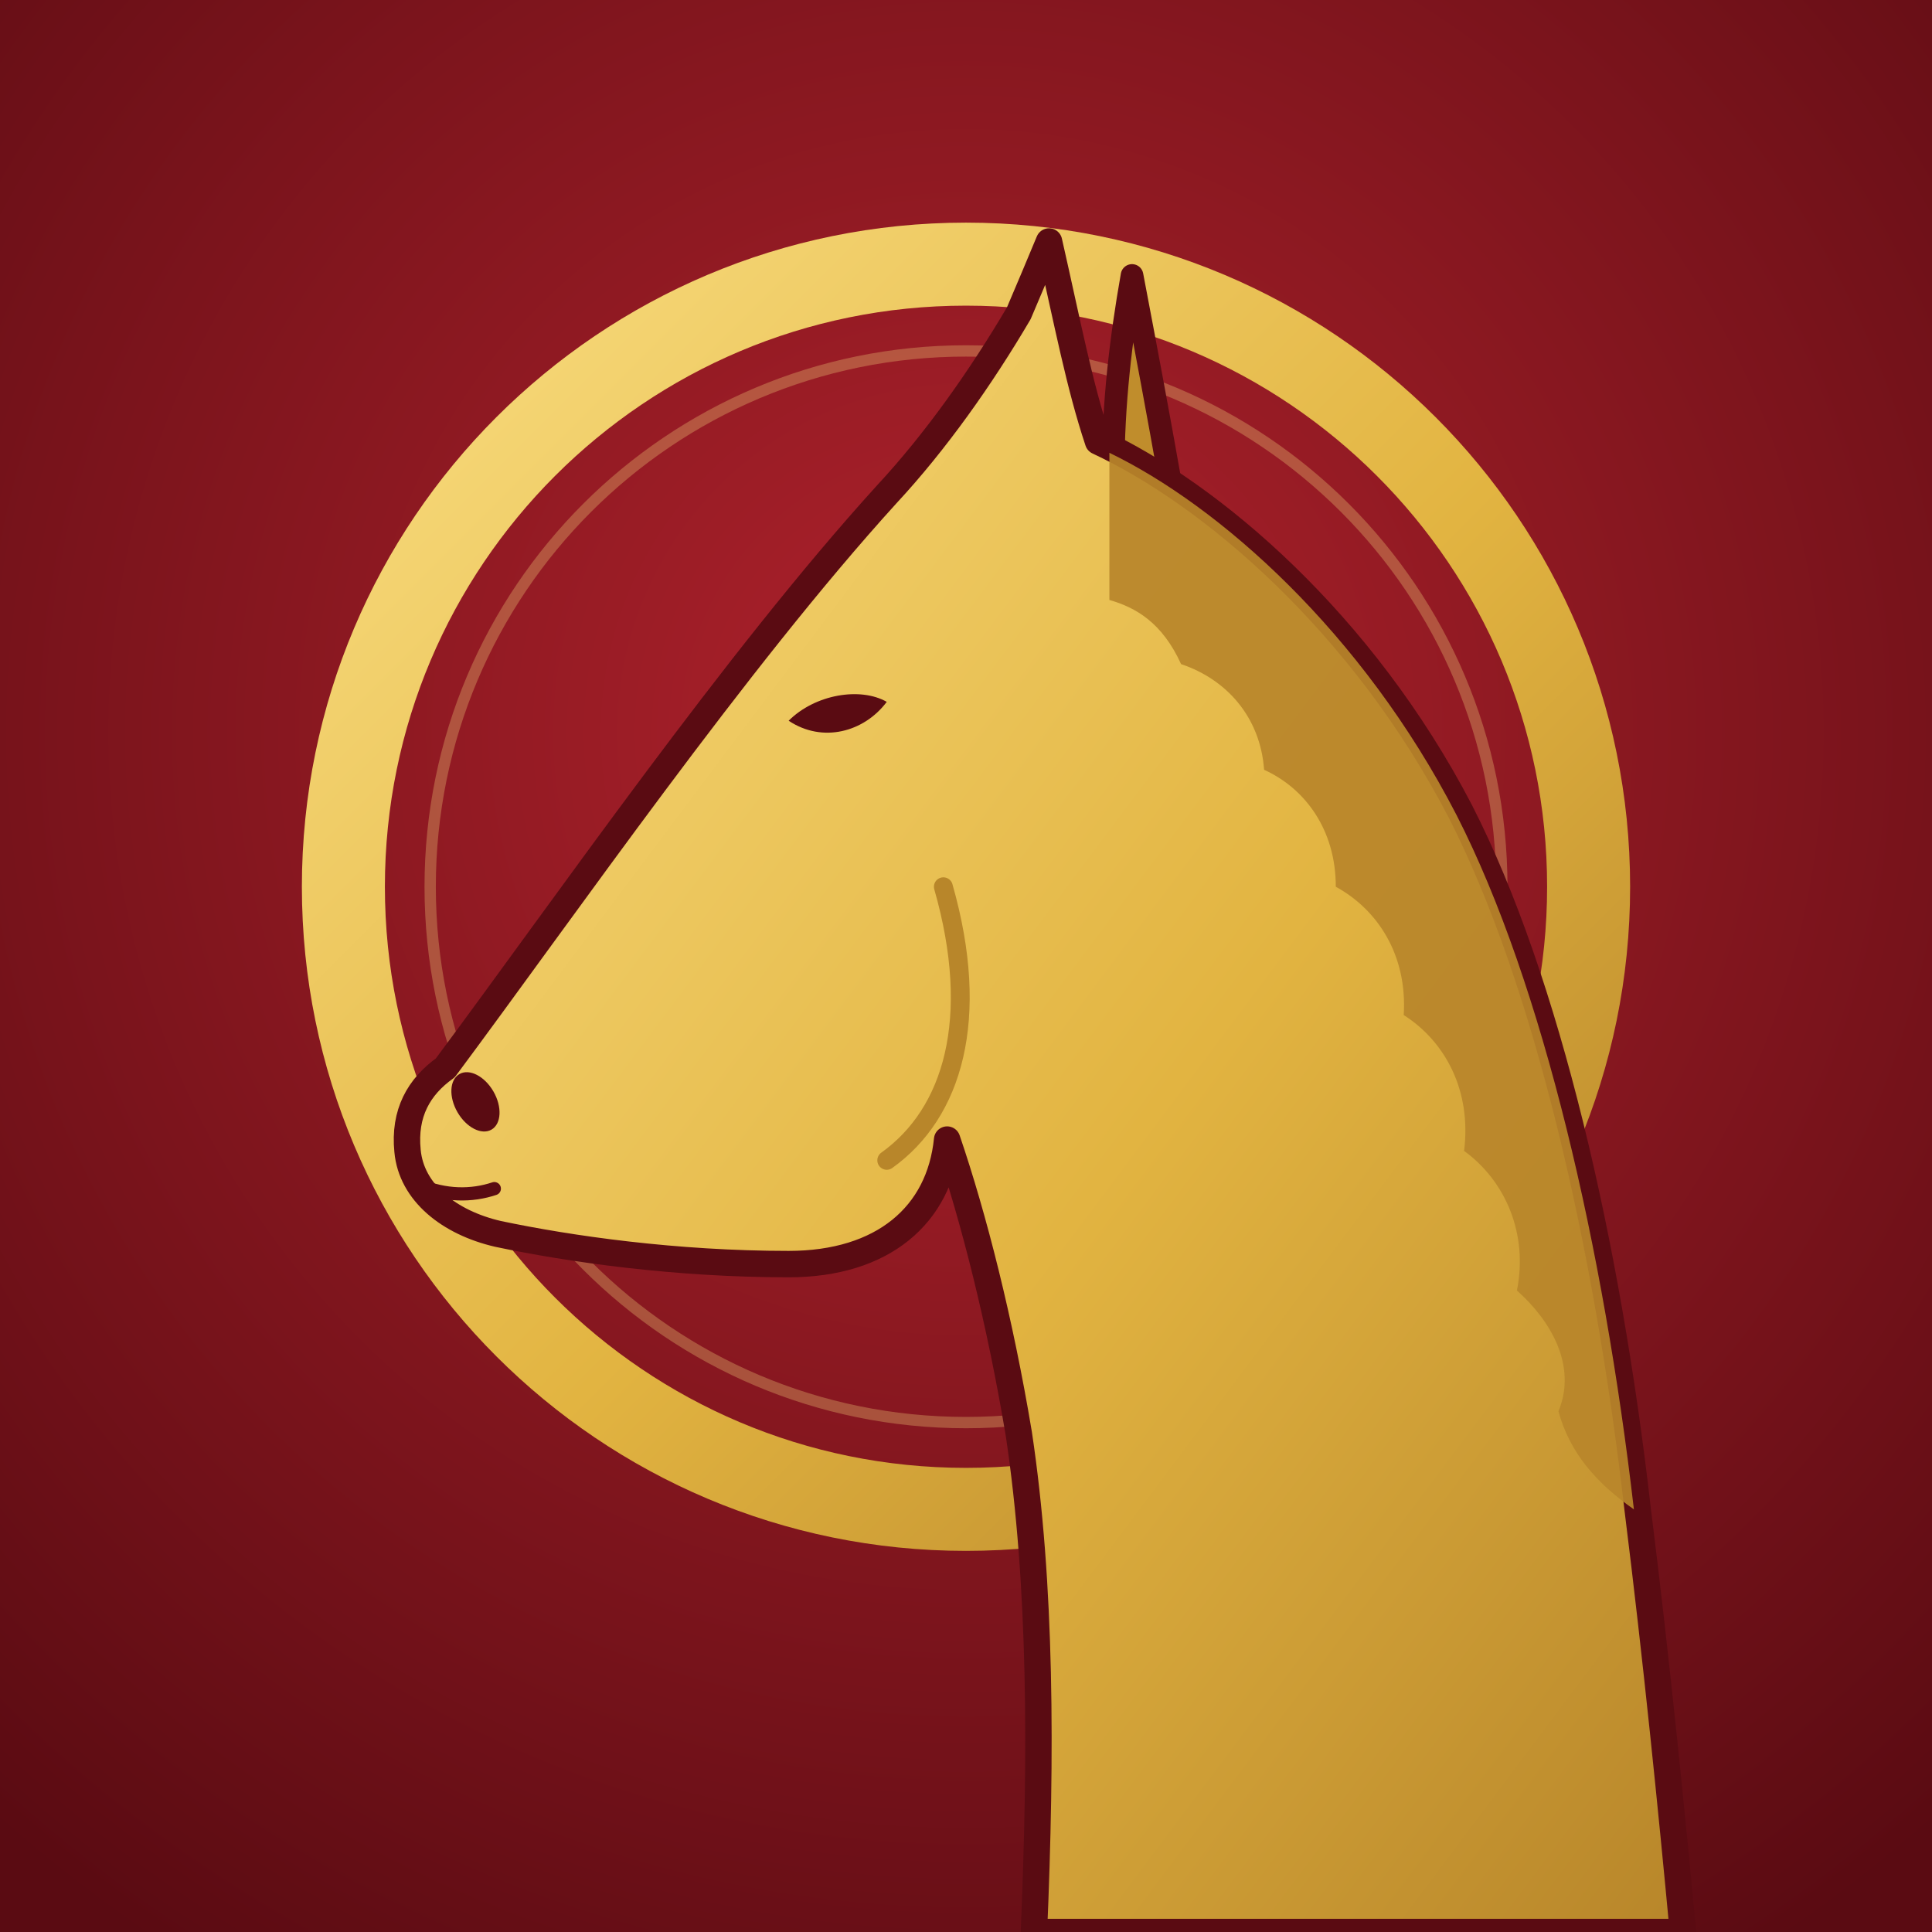
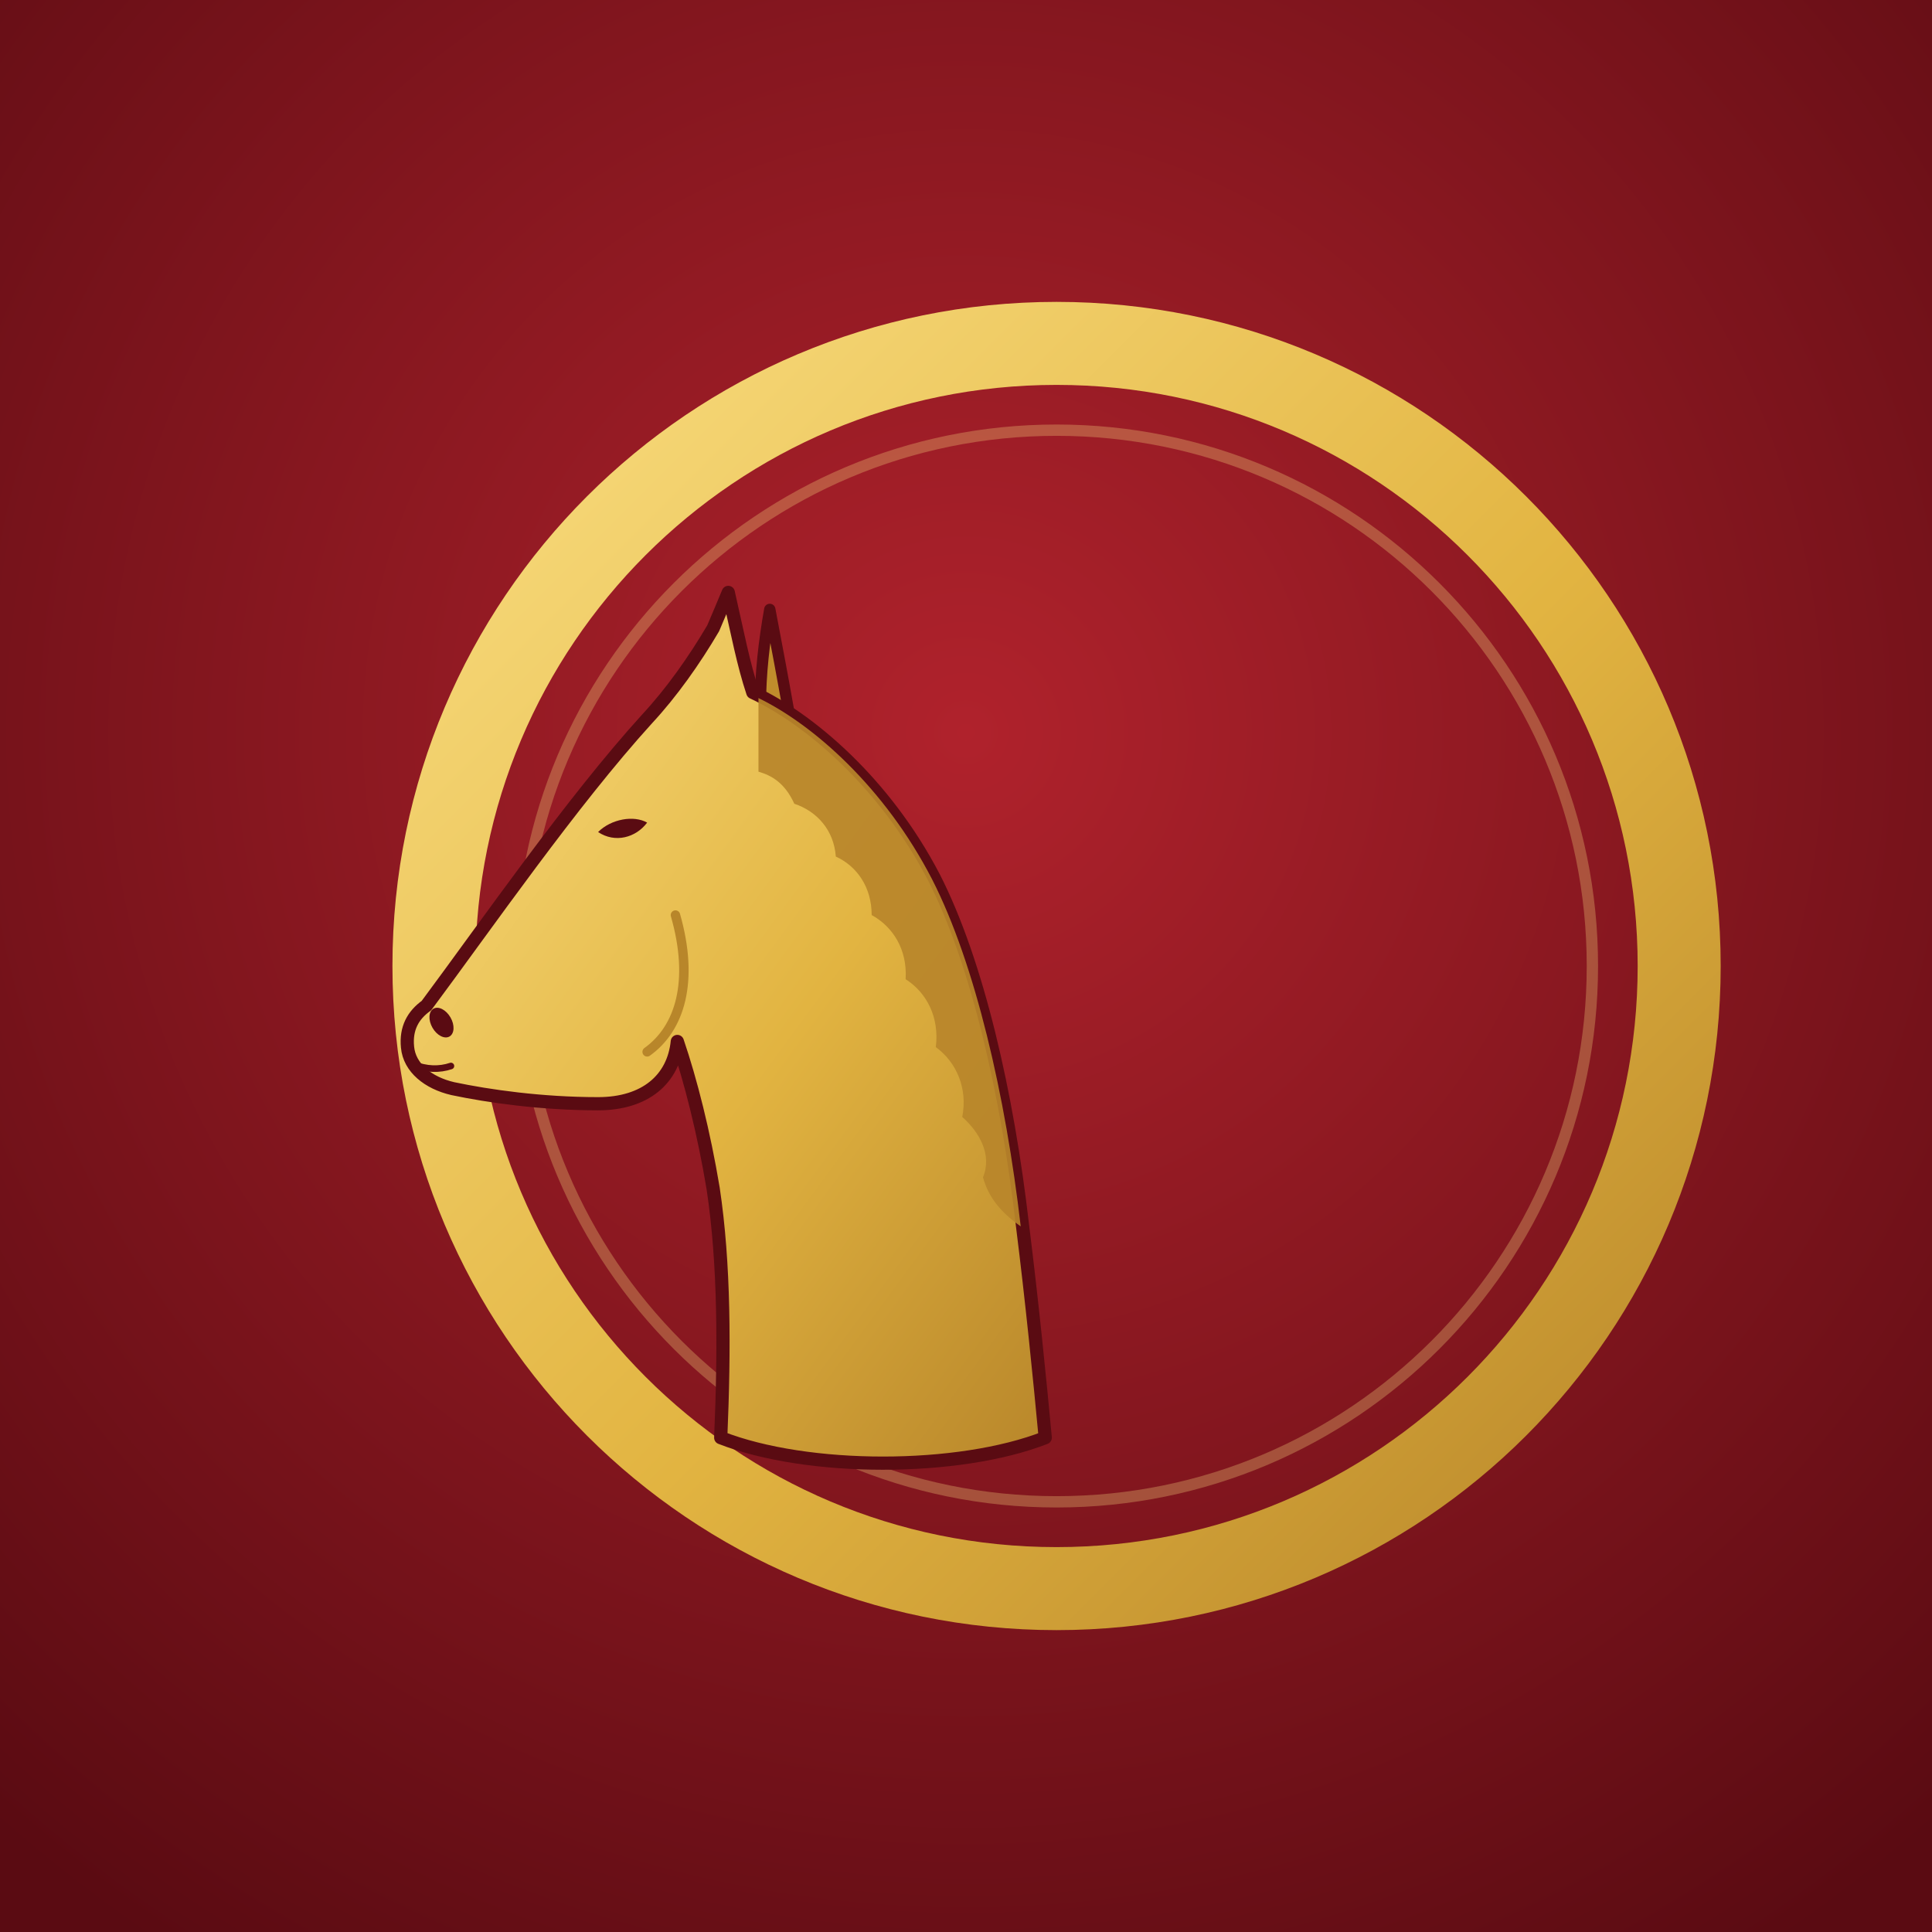
<svg xmlns="http://www.w3.org/2000/svg" viewBox="0 0 1024 1024" width="1024" height="1024">
  <defs>
    <radialGradient id="bg" cx="50%" cy="38%" r="75%">
      <stop offset="0" stop-color="#B0222C" />
      <stop offset="1" stop-color="#5A0B12" />
    </radialGradient>
    <linearGradient id="gold" x1="0" y1="0" x2="1" y2="1">
      <stop offset="0" stop-color="#F9DD80" />
      <stop offset="0.55" stop-color="#E2B441" />
      <stop offset="1" stop-color="#B8862A" />
    </linearGradient>
  </defs>
  <rect width="1024" height="1024" fill="url(#bg)" />
-   <circle cx="512" cy="470" r="330" fill="none" stroke="url(#gold)" stroke-width="44" />
-   <circle cx="512" cy="470" r="284" fill="none" stroke="#F9DD80" stroke-opacity="0.3" stroke-width="6" />
-   <path d="M 600 146 C 608 188, 614 220, 620 254 L 590 250 C 590 214, 594 180, 600 146 Z" fill="#C08D2C" stroke="#5A0B12" stroke-width="12" stroke-linejoin="round" />
-   <path d="M 556 128            C 566 172, 572 204, 582 234            C 642 262, 722 330, 774 430            C 820 520, 852 660, 868 800            C 878 880, 886 960, 892 1024            L 548 1024            C 552 930, 552 840, 540 760            C 530 700, 516 645, 502 604            C 498 644, 468 670, 418 670            C 358 670, 302 662, 264 654            C 238 648, 218 632, 216 610            C 214 590, 222 576, 236 566            C 300 480, 390 350, 470 262            C 496 234, 520 200, 540 166            C 546 152, 551 140, 556 128 Z" fill="url(#gold)" stroke="#5A0B12" stroke-width="14" stroke-linejoin="round" />
-   <path d="M 588 240 C 646 268, 722 335, 772 432 C 818 522, 850 662, 866 800            C 846 786, 832 770, 826 748 C 836 724, 822 700, 804 684            C 810 654, 798 626, 776 610 C 780 578, 766 552, 744 538            C 746 506, 730 482, 708 470 C 708 440, 692 418, 670 408            C 668 380, 650 360, 626 352 C 616 330, 602 322, 588 318 Z" fill="#B8862A" opacity="0.92" />
-   <path d="M 500 470 C 520 540, 505 590, 470 615" fill="none" stroke="#B8862A" stroke-width="10" stroke-linecap="round" />
-   <path d="M 418 382 C 432 368, 456 364, 470 372 C 458 388, 436 394, 418 382 Z" fill="#5A0B12" />
-   <ellipse cx="252" cy="584" rx="11" ry="17" transform="rotate(-30 252 584)" fill="#5A0B12" />
-   <path d="M 222 628 C 236 634, 250 634, 262 630" fill="none" stroke="#5A0B12" stroke-width="7" stroke-linecap="round" />
+   <circle cx="560" cy="512" r="330" fill="none" stroke="url(#gold)" stroke-width="44" />
+   <circle cx="560" cy="512" r="284" fill="none" stroke="#F9DD80" stroke-opacity="0.3" stroke-width="6" />
+   <g transform="translate(108 250) scale(0.5)">
+     <path d="M 600 146 C 608 188, 614 220, 620 254 L 590 250 C 590 214, 594 180, 600 146 Z" fill="#C08D2C" stroke="#5A0B12" stroke-width="12" stroke-linejoin="round" />
+     <path d="M 556 128            C 566 172, 572 204, 582 234            C 642 262, 722 330, 774 430            C 820 520, 852 660, 868 800            C 878 880, 886 960, 892 1024            C 800 1060, 640 1060, 548 1024            C 552 930, 552 840, 540 760            C 530 700, 516 645, 502 604            C 498 644, 468 670, 418 670            C 358 670, 302 662, 264 654            C 238 648, 218 632, 216 610            C 214 590, 222 576, 236 566            C 300 480, 390 350, 470 262            C 496 234, 520 200, 540 166            C 546 152, 551 140, 556 128 Z" fill="url(#gold)" stroke="#5A0B12" stroke-width="14" stroke-linejoin="round" />
+     <path d="M 588 240 C 646 268, 722 335, 772 432 C 818 522, 850 662, 866 800            C 846 786, 832 770, 826 748 C 836 724, 822 700, 804 684            C 810 654, 798 626, 776 610 C 780 578, 766 552, 744 538            C 746 506, 730 482, 708 470 C 708 440, 692 418, 670 408            C 668 380, 650 360, 626 352 C 616 330, 602 322, 588 318 Z" fill="#B8862A" opacity="0.92" />
+     <path d="M 500 470 C 520 540, 505 590, 470 615" fill="none" stroke="#B8862A" stroke-width="10" stroke-linecap="round" />
+     <path d="M 418 382 C 432 368, 456 364, 470 372 C 458 388, 436 394, 418 382 Z" fill="#5A0B12" />
+     <ellipse cx="252" cy="584" rx="11" ry="17" transform="rotate(-30 252 584)" fill="#5A0B12" />
+     <path d="M 222 628 C 236 634, 250 634, 262 630" fill="none" stroke="#5A0B12" stroke-width="7" stroke-linecap="round" />
+   </g>
</svg>
